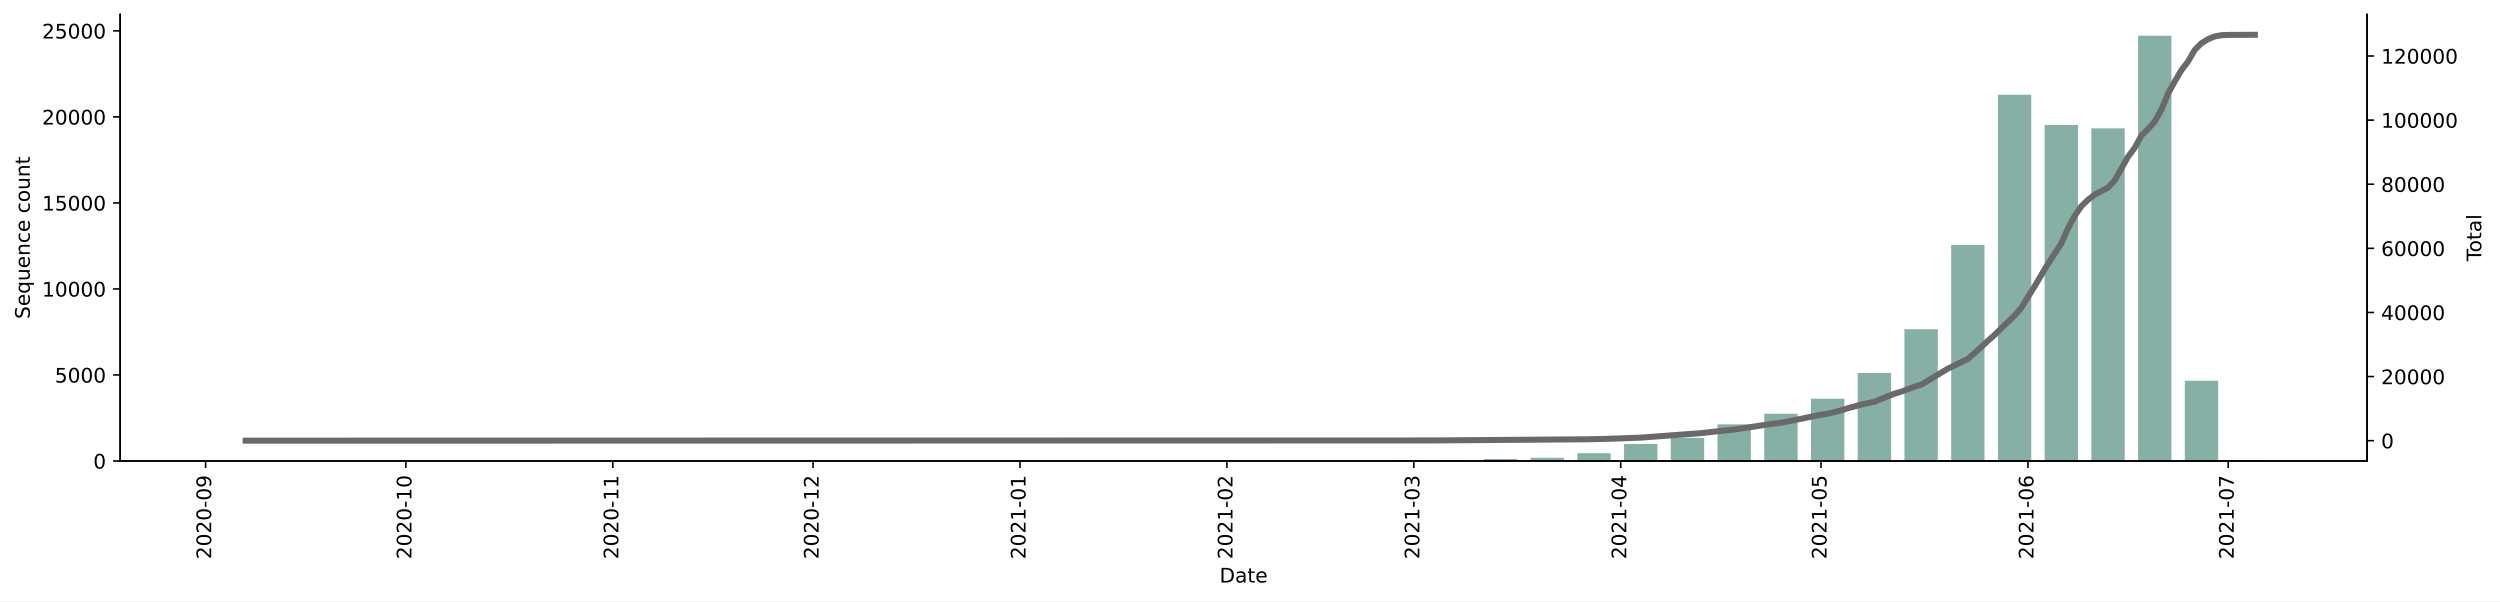
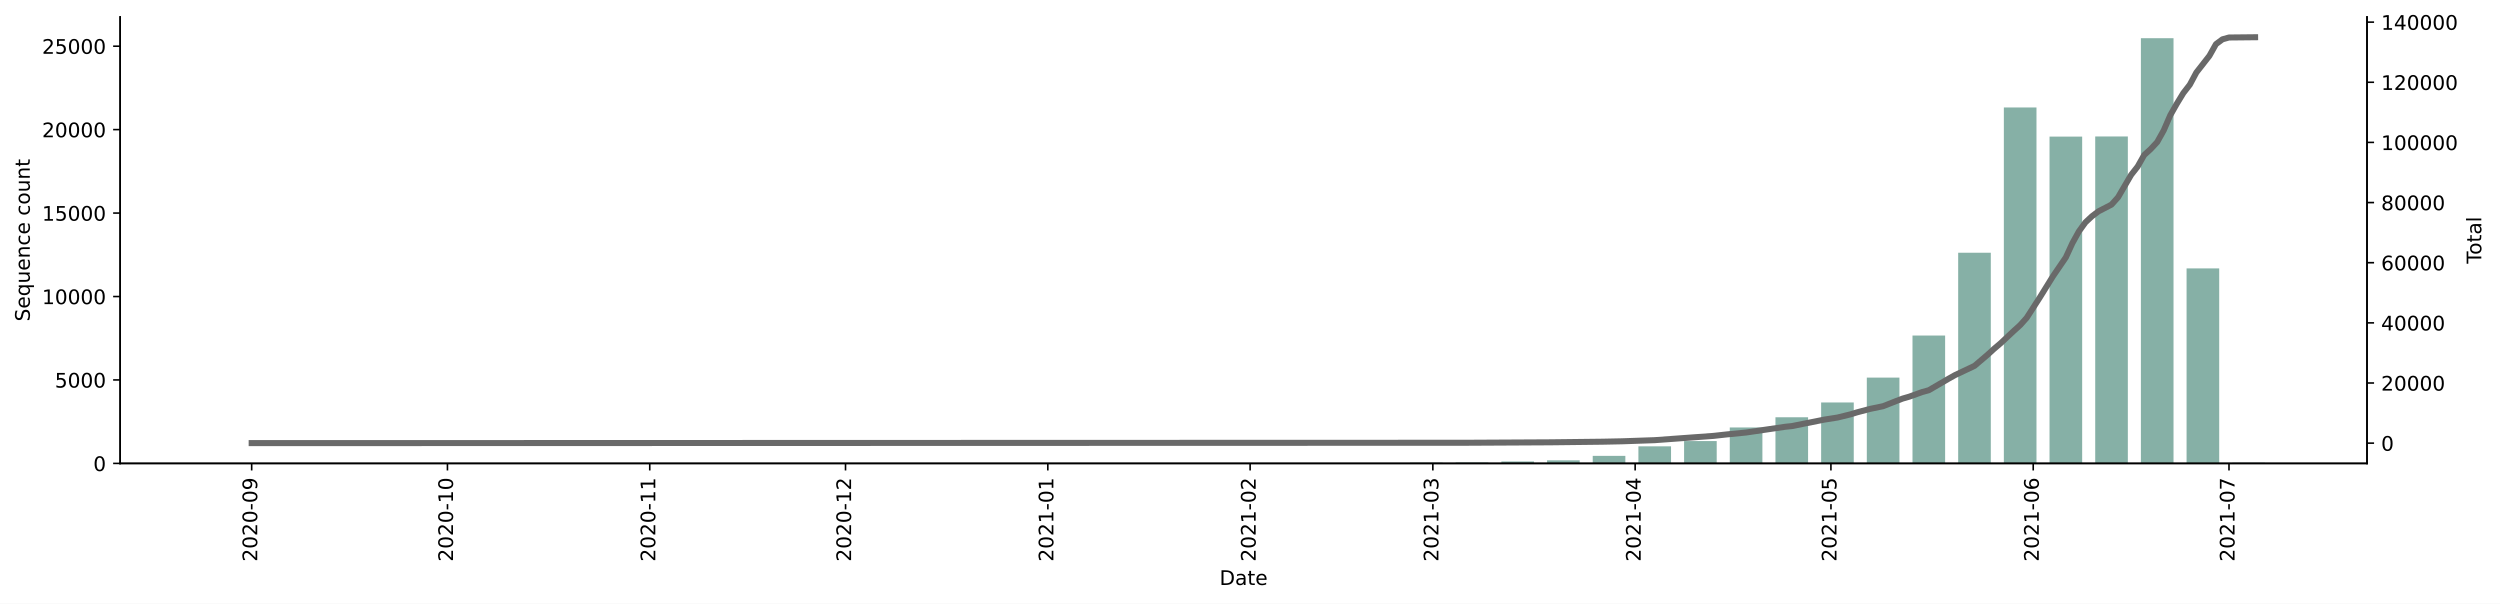
- <svg xmlns="http://www.w3.org/2000/svg" xmlns:xlink="http://www.w3.org/1999/xlink" height="298.621pt" version="1.1" viewBox="0 0 1241.744 298.621" width="1241.744pt">
+ <svg xmlns="http://www.w3.org/2000/svg" xmlns:xlink="http://www.w3.org/1999/xlink" height="299.835pt" version="1.1" viewBox="0 0 1241.744 299.835" width="1241.744pt">
  <defs>
    <style type="text/css">*{stroke-linecap:butt;stroke-linejoin:round;}</style>
  </defs>
  <g id="figure_1">
    <g id="patch_1">
-       <path d="M 0 298.621  L 1241.744 298.621  L 1241.744 0  L 0 0  z " style="fill:#ffffff;" />
+       <path d="M 0 299.835  L 1241.744 299.835  L 1241.744 0  L 0 0  z " style="fill:#ffffff;" />
    </g>
    <g id="axes_1">
      <g id="patch_2">
-         <path d="M 59.691 228.96  L 1175.691 228.96  L 1175.691 7.2  L 59.691 7.2  z " style="fill:#ffffff;" />
+         <path d="M 59.691 230.174  L 1175.691 230.174  L 1175.691 8.414  L 59.691 8.414  z " style="fill:#ffffff;" />
      </g>
      <g id="patch_3">
-         <path clip-path="url(#pb4a4c833f7)" d="M 110.418 228.96  L 126.995 228.96  L 126.995 228.951  L 110.418 228.951  z " style="fill:#86b0a6;" />
+         <path clip-path="url(#pd29cc87cb9)" d="M 110.418 230.174  L 126.625 230.174  L 126.625 230.132  L 110.418 230.132  z " style="fill:#86b0a6;" />
      </g>
      <g id="patch_4">
-         <path clip-path="url(#pb4a4c833f7)" d="M 342.503 228.96  L 359.081 228.96  L 359.081 228.951  L 342.503 228.951  z " style="fill:#86b0a6;" />
+         <path clip-path="url(#pd29cc87cb9)" d="M 133.107 230.174  L 149.314 230.174  L 149.314 230.132  L 133.107 230.132  z " style="fill:#86b0a6;" />
      </g>
      <g id="patch_5">
-         <path clip-path="url(#pb4a4c833f7)" d="M 365.712 228.96  L 382.29 228.96  L 382.29 228.943  L 365.712 228.943  z " style="fill:#86b0a6;" />
+         <path clip-path="url(#pd29cc87cb9)" d="M 155.797 230.174  L 172.004 230.174  L 172.004 230.166  L 155.797 230.166  z " style="fill:#86b0a6;" />
      </g>
      <g id="patch_6">
-         <path clip-path="url(#pb4a4c833f7)" d="M 388.921 228.96  L 405.498 228.96  L 405.498 228.951  L 388.921 228.951  z " style="fill:#86b0a6;" />
+         <path clip-path="url(#pd29cc87cb9)" d="M 201.176 230.174  L 217.383 230.174  L 217.383 230.149  L 201.176 230.149  z " style="fill:#86b0a6;" />
      </g>
      <g id="patch_7">
-         <path clip-path="url(#pb4a4c833f7)" d="M 412.129 228.96  L 428.707 228.96  L 428.707 228.934  L 412.129 228.934  z " style="fill:#86b0a6;" />
+         <path clip-path="url(#pd29cc87cb9)" d="M 246.555 230.174  L 262.762 230.174  L 262.762 230.149  L 246.555 230.149  z " style="fill:#86b0a6;" />
      </g>
      <g id="patch_8">
-         <path clip-path="url(#pb4a4c833f7)" d="M 481.755 228.96  L 498.332 228.96  L 498.332 228.951  L 481.755 228.951  z " style="fill:#86b0a6;" />
+         <path clip-path="url(#pd29cc87cb9)" d="M 314.624 230.174  L 330.83 230.174  L 330.83 230.149  L 314.624 230.149  z " style="fill:#86b0a6;" />
      </g>
      <g id="patch_9">
-         <path clip-path="url(#pb4a4c833f7)" d="M 504.963 228.96  L 521.541 228.96  L 521.541 228.943  L 504.963 228.943  z " style="fill:#86b0a6;" />
+         <path clip-path="url(#pd29cc87cb9)" d="M 337.313 230.174  L 353.52 230.174  L 353.52 230.166  L 337.313 230.166  z " style="fill:#86b0a6;" />
      </g>
      <g id="patch_10">
-         <path clip-path="url(#pb4a4c833f7)" d="M 528.172 228.96  L 544.749 228.96  L 544.749 228.943  L 528.172 228.943  z " style="fill:#86b0a6;" />
+         <path clip-path="url(#pd29cc87cb9)" d="M 360.003 230.174  L 376.209 230.174  L 376.209 230.166  L 360.003 230.166  z " style="fill:#86b0a6;" />
      </g>
      <g id="patch_11">
-         <path clip-path="url(#pb4a4c833f7)" d="M 574.589 228.96  L 591.167 228.96  L 591.167 228.951  L 574.589 228.951  z " style="fill:#86b0a6;" />
+         <path clip-path="url(#pd29cc87cb9)" d="M 382.692 230.174  L 398.899 230.174  L 398.899 230.157  L 382.692 230.157  z " style="fill:#86b0a6;" />
      </g>
      <g id="patch_12">
-         <path clip-path="url(#pb4a4c833f7)" d="M 597.798 228.96  L 614.375 228.96  L 614.375 228.832  L 597.798 228.832  z " style="fill:#86b0a6;" />
+         <path clip-path="url(#pd29cc87cb9)" d="M 405.382 230.174  L 421.588 230.174  L 421.588 230.166  L 405.382 230.166  z " style="fill:#86b0a6;" />
      </g>
      <g id="patch_13">
-         <path clip-path="url(#pb4a4c833f7)" d="M 621.006 228.96  L 637.584 228.96  L 637.584 228.917  L 621.006 228.917  z " style="fill:#86b0a6;" />
+         <path clip-path="url(#pd29cc87cb9)" d="M 428.071 230.174  L 444.278 230.174  L 444.278 230.149  L 428.071 230.149  z " style="fill:#86b0a6;" />
      </g>
      <g id="patch_14">
-         <path clip-path="url(#pb4a4c833f7)" d="M 644.215 228.96  L 660.792 228.96  L 660.792 228.9  L 644.215 228.9  z " style="fill:#86b0a6;" />
+         <path clip-path="url(#pd29cc87cb9)" d="M 496.14 230.174  L 512.346 230.174  L 512.346 230.166  L 496.14 230.166  z " style="fill:#86b0a6;" />
      </g>
      <g id="patch_15">
-         <path clip-path="url(#pb4a4c833f7)" d="M 667.423 228.96  L 684.001 228.96  L 684.001 228.934  L 667.423 228.934  z " style="fill:#86b0a6;" />
+         <path clip-path="url(#pd29cc87cb9)" d="M 518.829 230.174  L 535.036 230.174  L 535.036 230.149  L 518.829 230.149  z " style="fill:#86b0a6;" />
      </g>
      <g id="patch_16">
-         <path clip-path="url(#pb4a4c833f7)" d="M 690.632 228.96  L 707.209 228.96  L 707.209 228.567  L 690.632 228.567  z " style="fill:#86b0a6;" />
+         <path clip-path="url(#pd29cc87cb9)" d="M 541.519 230.174  L 557.725 230.174  L 557.725 230.157  L 541.519 230.157  z " style="fill:#86b0a6;" />
      </g>
      <g id="patch_17">
-         <path clip-path="url(#pb4a4c833f7)" d="M 713.84 228.96  L 730.418 228.96  L 730.418 228.541  L 713.84 228.541  z " style="fill:#86b0a6;" />
+         <path clip-path="url(#pd29cc87cb9)" d="M 586.898 230.174  L 603.105 230.174  L 603.105 230.166  L 586.898 230.166  z " style="fill:#86b0a6;" />
      </g>
      <g id="patch_18">
-         <path clip-path="url(#pb4a4c833f7)" d="M 737.049 228.96  L 753.626 228.96  L 753.626 227.986  L 737.049 227.986  z " style="fill:#86b0a6;" />
+         <path clip-path="url(#pd29cc87cb9)" d="M 609.587 230.174  L 625.794 230.174  L 625.794 230.041  L 609.587 230.041  z " style="fill:#86b0a6;" />
      </g>
      <g id="patch_19">
-         <path clip-path="url(#pb4a4c833f7)" d="M 760.257 228.96  L 776.835 228.96  L 776.835 227.388  L 760.257 227.388  z " style="fill:#86b0a6;" />
+         <path clip-path="url(#pd29cc87cb9)" d="M 632.277 230.174  L 648.484 230.174  L 648.484 230.116  L 632.277 230.116  z " style="fill:#86b0a6;" />
      </g>
      <g id="patch_20">
-         <path clip-path="url(#pb4a4c833f7)" d="M 783.466 228.96  L 800.044 228.96  L 800.044 225.089  L 783.466 225.089  z " style="fill:#86b0a6;" />
+         <path clip-path="url(#pd29cc87cb9)" d="M 654.966 230.174  L 671.173 230.174  L 671.173 230.099  L 654.966 230.099  z " style="fill:#86b0a6;" />
      </g>
      <g id="patch_21">
-         <path clip-path="url(#pb4a4c833f7)" d="M 806.675 228.96  L 823.252 228.96  L 823.252 220.518  L 806.675 220.518  z " style="fill:#86b0a6;" />
+         <path clip-path="url(#pd29cc87cb9)" d="M 677.656 230.174  L 693.863 230.174  L 693.863 230.141  L 677.656 230.141  z " style="fill:#86b0a6;" />
      </g>
      <g id="patch_22">
-         <path clip-path="url(#pb4a4c833f7)" d="M 829.883 228.96  L 846.461 228.96  L 846.461 217.476  L 829.883 217.476  z " style="fill:#86b0a6;" />
+         <path clip-path="url(#pd29cc87cb9)" d="M 700.345 230.174  L 716.552 230.174  L 716.552 229.793  L 700.345 229.793  z " style="fill:#86b0a6;" />
      </g>
      <g id="patch_23">
-         <path clip-path="url(#pb4a4c833f7)" d="M 853.092 228.96  L 869.669 228.96  L 869.669 210.76  L 853.092 210.76  z " style="fill:#86b0a6;" />
+         <path clip-path="url(#pd29cc87cb9)" d="M 723.035 230.174  L 739.242 230.174  L 739.242 229.734  L 723.035 229.734  z " style="fill:#86b0a6;" />
      </g>
      <g id="patch_24">
-         <path clip-path="url(#pb4a4c833f7)" d="M 876.3 228.96  L 892.878 228.96  L 892.878 205.513  L 876.3 205.513  z " style="fill:#86b0a6;" />
+         <path clip-path="url(#pd29cc87cb9)" d="M 745.724 230.174  L 761.931 230.174  L 761.931 229.221  L 745.724 229.221  z " style="fill:#86b0a6;" />
      </g>
      <g id="patch_25">
-         <path clip-path="url(#pb4a4c833f7)" d="M 899.509 228.96  L 916.086 228.96  L 916.086 198.045  L 899.509 198.045  z " style="fill:#86b0a6;" />
+         <path clip-path="url(#pd29cc87cb9)" d="M 768.414 230.174  L 784.621 230.174  L 784.621 228.632  L 768.414 228.632  z " style="fill:#86b0a6;" />
      </g>
      <g id="patch_26">
-         <path clip-path="url(#pb4a4c833f7)" d="M 922.717 228.96  L 939.295 228.96  L 939.295 185.228  L 922.717 185.228  z " style="fill:#86b0a6;" />
+         <path clip-path="url(#pd29cc87cb9)" d="M 791.103 230.174  L 807.31 230.174  L 807.31 226.444  L 791.103 226.444  z " style="fill:#86b0a6;" />
      </g>
      <g id="patch_27">
-         <path clip-path="url(#pb4a4c833f7)" d="M 945.926 228.96  L 962.503 228.96  L 962.503 163.524  L 945.926 163.524  z " style="fill:#86b0a6;" />
+         <path clip-path="url(#pd29cc87cb9)" d="M 813.793 230.174  L 830 230.174  L 830 221.694  L 813.793 221.694  z " style="fill:#86b0a6;" />
      </g>
      <g id="patch_28">
-         <path clip-path="url(#pb4a4c833f7)" d="M 969.134 228.96  L 985.712 228.96  L 985.712 121.63  L 969.134 121.63  z " style="fill:#86b0a6;" />
+         <path clip-path="url(#pd29cc87cb9)" d="M 836.482 230.174  L 852.689 230.174  L 852.689 219.066  L 836.482 219.066  z " style="fill:#86b0a6;" />
      </g>
      <g id="patch_29">
-         <path clip-path="url(#pb4a4c833f7)" d="M 992.343 228.96  L 1008.921 228.96  L 1008.921 47.043  L 992.343 47.043  z " style="fill:#86b0a6;" />
+         <path clip-path="url(#pd29cc87cb9)" d="M 859.172 230.174  L 875.379 230.174  L 875.379 212.335  L 859.172 212.335  z " style="fill:#86b0a6;" />
      </g>
      <g id="patch_30">
-         <path clip-path="url(#pb4a4c833f7)" d="M 1015.552 228.96  L 1032.129 228.96  L 1032.129 62.064  L 1015.552 62.064  z " style="fill:#86b0a6;" />
+         <path clip-path="url(#pd29cc87cb9)" d="M 881.861 230.174  L 898.068 230.174  L 898.068 207.27  L 881.861 207.27  z " style="fill:#86b0a6;" />
      </g>
      <g id="patch_31">
-         <path clip-path="url(#pb4a4c833f7)" d="M 1038.76 228.96  L 1055.338 228.96  L 1055.338 63.748  L 1038.76 63.748  z " style="fill:#86b0a6;" />
+         <path clip-path="url(#pd29cc87cb9)" d="M 904.551 230.174  L 920.758 230.174  L 920.758 199.901  L 904.551 199.901  z " style="fill:#86b0a6;" />
      </g>
      <g id="patch_32">
-         <path clip-path="url(#pb4a4c833f7)" d="M 1061.969 228.96  L 1078.546 228.96  L 1078.546 17.76  L 1061.969 17.76  z " style="fill:#86b0a6;" />
+         <path clip-path="url(#pd29cc87cb9)" d="M 927.24 230.174  L 943.447 230.174  L 943.447 187.549  L 927.24 187.549  z " style="fill:#86b0a6;" />
      </g>
      <g id="patch_33">
-         <path clip-path="url(#pb4a4c833f7)" d="M 1085.177 228.96  L 1101.755 228.96  L 1101.755 189.107  L 1085.177 189.107  z " style="fill:#86b0a6;" />
+         <path clip-path="url(#pd29cc87cb9)" d="M 949.93 230.174  L 966.137 230.174  L 966.137 166.668  L 949.93 166.668  z " style="fill:#86b0a6;" />
      </g>
      <g id="patch_34">
-         <path clip-path="url(#pb4a4c833f7)" d="M 1108.386 228.96  L 1124.963 228.96  L 1124.963 228.755  L 1108.386 228.755  z " style="fill:#86b0a6;" />
+         <path clip-path="url(#pd29cc87cb9)" d="M 972.619 230.174  L 988.826 230.174  L 988.826 125.544  L 972.619 125.544  z " style="fill:#86b0a6;" />
+       </g>
+       <g id="patch_35">
+         <path clip-path="url(#pd29cc87cb9)" d="M 995.309 230.174  L 1011.516 230.174  L 1011.516 53.367  L 995.309 53.367  z " style="fill:#86b0a6;" />
+       </g>
+       <g id="patch_36">
+         <path clip-path="url(#pd29cc87cb9)" d="M 1017.998 230.174  L 1034.205 230.174  L 1034.205 67.84  L 1017.998 67.84  z " style="fill:#86b0a6;" />
+       </g>
+       <g id="patch_37">
+         <path clip-path="url(#pd29cc87cb9)" d="M 1040.688 230.174  L 1056.895 230.174  L 1056.895 67.766  L 1040.688 67.766  z " style="fill:#86b0a6;" />
+       </g>
+       <g id="patch_38">
+         <path clip-path="url(#pd29cc87cb9)" d="M 1063.378 230.174  L 1079.584 230.174  L 1079.584 18.974  L 1063.378 18.974  z " style="fill:#86b0a6;" />
+       </g>
+       <g id="patch_39">
+         <path clip-path="url(#pd29cc87cb9)" d="M 1086.067 230.174  L 1102.274 230.174  L 1102.274 133.319  L 1086.067 133.319  z " style="fill:#86b0a6;" />
+       </g>
+       <g id="patch_40">
+         <path clip-path="url(#pd29cc87cb9)" d="M 1108.757 230.174  L 1124.963 230.174  L 1124.963 229.842  L 1108.757 229.842  z " style="fill:#86b0a6;" />
      </g>
      <g id="matplotlib.axis_1">
        <g id="xtick_1">
          <g id="line2d_1">
            <defs>
-               <path d="M 0 0  L 0 3.5  " id="md39411d383" style="stroke:#000000;stroke-width:0.8;" />
+               <path d="M 0 0  L 0 3.5  " id="meacad96056" style="stroke:#000000;stroke-width:0.8;" />
            </defs>
            <g>
-               <use style="stroke:#000000;stroke-width:0.8;" x="102.129" xlink:href="#md39411d383" y="228.96" />
+               <use style="stroke:#000000;stroke-width:0.8;" x="125.004" xlink:href="#meacad96056" y="230.174" />
            </g>
          </g>
          <g id="text_1">
-             <g transform="translate(104.8885 277.7428)rotate(-90)scale(0.1 -0.1)">
+             <g transform="translate(127.7634 278.9566)rotate(-90)scale(0.1 -0.1)">
              <defs>
                <path d="M 1228 531  L 3431 531  L 3431 0  L 469 0  L 469 531  Q 828 903 1448 1529  Q 2069 2156 2228 2338  Q 2531 2678 2651 2914  Q 2772 3150 2772 3378  Q 2772 3750 2511 3984  Q 2250 4219 1831 4219  Q 1534 4219 1204 4116  Q 875 4013 500 3803  L 500 4441  Q 881 4594 1212 4672  Q 1544 4750 1819 4750  Q 2544 4750 2975 4387  Q 3406 4025 3406 3419  Q 3406 3131 3298 2873  Q 3191 2616 2906 2266  Q 2828 2175 2409 1742  Q 1991 1309 1228 531  z " id="DejaVuSans-32" transform="scale(0.015625)" />
                <path d="M 2034 4250  Q 1547 4250 1301 3770  Q 1056 3291 1056 2328  Q 1056 1369 1301 889  Q 1547 409 2034 409  Q 2525 409 2770 889  Q 3016 1369 3016 2328  Q 3016 3291 2770 3770  Q 2525 4250 2034 4250  z M 2034 4750  Q 2819 4750 3233 4129  Q 3647 3509 3647 2328  Q 3647 1150 3233 529  Q 2819 -91 2034 -91  Q 1250 -91 836 529  Q 422 1150 422 2328  Q 422 3509 836 4129  Q 1250 4750 2034 4750  z " id="DejaVuSans-30" transform="scale(0.015625)" />
                <path d="M 313 2009  L 1997 2009  L 1997 1497  L 313 1497  L 313 2009  z " id="DejaVuSans-2d" transform="scale(0.015625)" />
                <path d="M 703 97  L 703 672  Q 941 559 1184 500  Q 1428 441 1663 441  Q 2288 441 2617 861  Q 2947 1281 2994 2138  Q 2813 1869 2534 1725  Q 2256 1581 1919 1581  Q 1219 1581 811 2004  Q 403 2428 403 3163  Q 403 3881 828 4315  Q 1253 4750 1959 4750  Q 2769 4750 3195 4129  Q 3622 3509 3622 2328  Q 3622 1225 3098 567  Q 2575 -91 1691 -91  Q 1453 -91 1209 -44  Q 966 3 703 97  z M 1959 2075  Q 2384 2075 2632 2365  Q 2881 2656 2881 3163  Q 2881 3666 2632 3958  Q 2384 4250 1959 4250  Q 1534 4250 1286 3958  Q 1038 3666 1038 3163  Q 1038 2656 1286 2365  Q 1534 2075 1959 2075  z " id="DejaVuSans-39" transform="scale(0.015625)" />
              </defs>
              <use xlink:href="#DejaVuSans-32" />
              <use x="63.623" xlink:href="#DejaVuSans-30" />
              <use x="127.246" xlink:href="#DejaVuSans-32" />
              <use x="190.869" xlink:href="#DejaVuSans-30" />
              <use x="254.492" xlink:href="#DejaVuSans-2d" />
              <use x="290.576" xlink:href="#DejaVuSans-30" />
              <use x="354.199" xlink:href="#DejaVuSans-39" />
            </g>
          </g>
        </g>
        <g id="xtick_2">
          <g id="line2d_2">
            <g>
-               <use style="stroke:#000000;stroke-width:0.8;" x="201.594" xlink:href="#md39411d383" y="228.96" />
+               <use style="stroke:#000000;stroke-width:0.8;" x="222.245" xlink:href="#meacad96056" y="230.174" />
            </g>
          </g>
          <g id="text_2">
-             <g transform="translate(204.3537 277.7428)rotate(-90)scale(0.1 -0.1)">
+             <g transform="translate(225.0042 278.9566)rotate(-90)scale(0.1 -0.1)">
              <defs>
                <path d="M 794 531  L 1825 531  L 1825 4091  L 703 3866  L 703 4441  L 1819 4666  L 2450 4666  L 2450 531  L 3481 531  L 3481 0  L 794 0  L 794 531  z " id="DejaVuSans-31" transform="scale(0.015625)" />
              </defs>
              <use xlink:href="#DejaVuSans-32" />
              <use x="63.623" xlink:href="#DejaVuSans-30" />
              <use x="127.246" xlink:href="#DejaVuSans-32" />
              <use x="190.869" xlink:href="#DejaVuSans-30" />
              <use x="254.492" xlink:href="#DejaVuSans-2d" />
              <use x="290.576" xlink:href="#DejaVuSans-31" />
              <use x="354.199" xlink:href="#DejaVuSans-30" />
            </g>
          </g>
        </g>
        <g id="xtick_3">
          <g id="line2d_3">
            <g>
-               <use style="stroke:#000000;stroke-width:0.8;" x="304.375" xlink:href="#md39411d383" y="228.96" />
+               <use style="stroke:#000000;stroke-width:0.8;" x="322.727" xlink:href="#meacad96056" y="230.174" />
            </g>
          </g>
          <g id="text_3">
-             <g transform="translate(307.1345 277.7428)rotate(-90)scale(0.1 -0.1)">
+             <g transform="translate(325.4863 278.9566)rotate(-90)scale(0.1 -0.1)">
              <use xlink:href="#DejaVuSans-32" />
              <use x="63.623" xlink:href="#DejaVuSans-30" />
              <use x="127.246" xlink:href="#DejaVuSans-32" />
              <use x="190.869" xlink:href="#DejaVuSans-30" />
              <use x="254.492" xlink:href="#DejaVuSans-2d" />
              <use x="290.576" xlink:href="#DejaVuSans-31" />
              <use x="354.199" xlink:href="#DejaVuSans-31" />
            </g>
          </g>
        </g>
        <g id="xtick_4">
          <g id="line2d_4">
            <g>
-               <use style="stroke:#000000;stroke-width:0.8;" x="403.84" xlink:href="#md39411d383" y="228.96" />
+               <use style="stroke:#000000;stroke-width:0.8;" x="419.968" xlink:href="#meacad96056" y="230.174" />
            </g>
          </g>
          <g id="text_4">
-             <g transform="translate(406.5997 277.7428)rotate(-90)scale(0.1 -0.1)">
+             <g transform="translate(422.7271 278.9566)rotate(-90)scale(0.1 -0.1)">
              <use xlink:href="#DejaVuSans-32" />
              <use x="63.623" xlink:href="#DejaVuSans-30" />
              <use x="127.246" xlink:href="#DejaVuSans-32" />
              <use x="190.869" xlink:href="#DejaVuSans-30" />
              <use x="254.492" xlink:href="#DejaVuSans-2d" />
              <use x="290.576" xlink:href="#DejaVuSans-31" />
              <use x="354.199" xlink:href="#DejaVuSans-32" />
            </g>
          </g>
        </g>
        <g id="xtick_5">
          <g id="line2d_5">
            <g>
-               <use style="stroke:#000000;stroke-width:0.8;" x="506.621" xlink:href="#md39411d383" y="228.96" />
+               <use style="stroke:#000000;stroke-width:0.8;" x="520.45" xlink:href="#meacad96056" y="230.174" />
            </g>
          </g>
          <g id="text_5">
-             <g transform="translate(509.3805 277.7428)rotate(-90)scale(0.1 -0.1)">
+             <g transform="translate(523.2092 278.9566)rotate(-90)scale(0.1 -0.1)">
              <use xlink:href="#DejaVuSans-32" />
              <use x="63.623" xlink:href="#DejaVuSans-30" />
              <use x="127.246" xlink:href="#DejaVuSans-32" />
              <use x="190.869" xlink:href="#DejaVuSans-31" />
              <use x="254.492" xlink:href="#DejaVuSans-2d" />
              <use x="290.576" xlink:href="#DejaVuSans-30" />
              <use x="354.199" xlink:href="#DejaVuSans-31" />
            </g>
          </g>
        </g>
        <g id="xtick_6">
          <g id="line2d_6">
            <g>
-               <use style="stroke:#000000;stroke-width:0.8;" x="609.402" xlink:href="#md39411d383" y="228.96" />
+               <use style="stroke:#000000;stroke-width:0.8;" x="620.932" xlink:href="#meacad96056" y="230.174" />
            </g>
          </g>
          <g id="text_6">
-             <g transform="translate(612.1612 277.7428)rotate(-90)scale(0.1 -0.1)">
+             <g transform="translate(623.6914 278.9566)rotate(-90)scale(0.1 -0.1)">
              <use xlink:href="#DejaVuSans-32" />
              <use x="63.623" xlink:href="#DejaVuSans-30" />
              <use x="127.246" xlink:href="#DejaVuSans-32" />
              <use x="190.869" xlink:href="#DejaVuSans-31" />
              <use x="254.492" xlink:href="#DejaVuSans-2d" />
              <use x="290.576" xlink:href="#DejaVuSans-30" />
              <use x="354.199" xlink:href="#DejaVuSans-32" />
            </g>
          </g>
        </g>
        <g id="xtick_7">
          <g id="line2d_7">
            <g>
-               <use style="stroke:#000000;stroke-width:0.8;" x="702.236" xlink:href="#md39411d383" y="228.96" />
+               <use style="stroke:#000000;stroke-width:0.8;" x="711.69" xlink:href="#meacad96056" y="230.174" />
            </g>
          </g>
          <g id="text_7">
-             <g transform="translate(704.9955 277.7428)rotate(-90)scale(0.1 -0.1)">
+             <g transform="translate(714.4494 278.9566)rotate(-90)scale(0.1 -0.1)">
              <defs>
                <path d="M 2597 2516  Q 3050 2419 3304 2112  Q 3559 1806 3559 1356  Q 3559 666 3084 287  Q 2609 -91 1734 -91  Q 1441 -91 1130 -33  Q 819 25 488 141  L 488 750  Q 750 597 1062 519  Q 1375 441 1716 441  Q 2309 441 2620 675  Q 2931 909 2931 1356  Q 2931 1769 2642 2001  Q 2353 2234 1838 2234  L 1294 2234  L 1294 2753  L 1863 2753  Q 2328 2753 2575 2939  Q 2822 3125 2822 3475  Q 2822 3834 2567 4026  Q 2313 4219 1838 4219  Q 1578 4219 1281 4162  Q 984 4106 628 3988  L 628 4550  Q 988 4650 1302 4700  Q 1616 4750 1894 4750  Q 2613 4750 3031 4423  Q 3450 4097 3450 3541  Q 3450 3153 3228 2886  Q 3006 2619 2597 2516  z " id="DejaVuSans-33" transform="scale(0.015625)" />
              </defs>
              <use xlink:href="#DejaVuSans-32" />
              <use x="63.623" xlink:href="#DejaVuSans-30" />
              <use x="127.246" xlink:href="#DejaVuSans-32" />
              <use x="190.869" xlink:href="#DejaVuSans-31" />
              <use x="254.492" xlink:href="#DejaVuSans-2d" />
              <use x="290.576" xlink:href="#DejaVuSans-30" />
              <use x="354.199" xlink:href="#DejaVuSans-33" />
            </g>
          </g>
        </g>
        <g id="xtick_8">
          <g id="line2d_8">
            <g>
-               <use style="stroke:#000000;stroke-width:0.8;" x="805.017" xlink:href="#md39411d383" y="228.96" />
+               <use style="stroke:#000000;stroke-width:0.8;" x="812.172" xlink:href="#meacad96056" y="230.174" />
            </g>
          </g>
          <g id="text_8">
-             <g transform="translate(807.7762 277.7428)rotate(-90)scale(0.1 -0.1)">
+             <g transform="translate(814.9316 278.9566)rotate(-90)scale(0.1 -0.1)">
              <defs>
                <path d="M 2419 4116  L 825 1625  L 2419 1625  L 2419 4116  z M 2253 4666  L 3047 4666  L 3047 1625  L 3713 1625  L 3713 1100  L 3047 1100  L 3047 0  L 2419 0  L 2419 1100  L 313 1100  L 313 1709  L 2253 4666  z " id="DejaVuSans-34" transform="scale(0.015625)" />
              </defs>
              <use xlink:href="#DejaVuSans-32" />
              <use x="63.623" xlink:href="#DejaVuSans-30" />
              <use x="127.246" xlink:href="#DejaVuSans-32" />
              <use x="190.869" xlink:href="#DejaVuSans-31" />
              <use x="254.492" xlink:href="#DejaVuSans-2d" />
              <use x="290.576" xlink:href="#DejaVuSans-30" />
              <use x="354.199" xlink:href="#DejaVuSans-34" />
            </g>
          </g>
        </g>
        <g id="xtick_9">
          <g id="line2d_9">
            <g>
-               <use style="stroke:#000000;stroke-width:0.8;" x="904.482" xlink:href="#md39411d383" y="228.96" />
+               <use style="stroke:#000000;stroke-width:0.8;" x="909.413" xlink:href="#meacad96056" y="230.174" />
            </g>
          </g>
          <g id="text_9">
-             <g transform="translate(907.2414 277.7428)rotate(-90)scale(0.1 -0.1)">
+             <g transform="translate(912.1723 278.9566)rotate(-90)scale(0.1 -0.1)">
              <defs>
                <path d="M 691 4666  L 3169 4666  L 3169 4134  L 1269 4134  L 1269 2991  Q 1406 3038 1543 3061  Q 1681 3084 1819 3084  Q 2600 3084 3056 2656  Q 3513 2228 3513 1497  Q 3513 744 3044 326  Q 2575 -91 1722 -91  Q 1428 -91 1123 -41  Q 819 9 494 109  L 494 744  Q 775 591 1075 516  Q 1375 441 1709 441  Q 2250 441 2565 725  Q 2881 1009 2881 1497  Q 2881 1984 2565 2268  Q 2250 2553 1709 2553  Q 1456 2553 1204 2497  Q 953 2441 691 2322  L 691 4666  z " id="DejaVuSans-35" transform="scale(0.015625)" />
              </defs>
              <use xlink:href="#DejaVuSans-32" />
              <use x="63.623" xlink:href="#DejaVuSans-30" />
              <use x="127.246" xlink:href="#DejaVuSans-32" />
              <use x="190.869" xlink:href="#DejaVuSans-31" />
              <use x="254.492" xlink:href="#DejaVuSans-2d" />
              <use x="290.576" xlink:href="#DejaVuSans-30" />
              <use x="354.199" xlink:href="#DejaVuSans-35" />
            </g>
          </g>
        </g>
        <g id="xtick_10">
          <g id="line2d_10">
            <g>
-               <use style="stroke:#000000;stroke-width:0.8;" x="1007.263" xlink:href="#md39411d383" y="228.96" />
+               <use style="stroke:#000000;stroke-width:0.8;" x="1009.895" xlink:href="#meacad96056" y="230.174" />
            </g>
          </g>
          <g id="text_10">
-             <g transform="translate(1010.022 277.7428)rotate(-90)scale(0.1 -0.1)">
+             <g transform="translate(1012.654 278.9566)rotate(-90)scale(0.1 -0.1)">
              <defs>
                <path d="M 2113 2584  Q 1688 2584 1439 2293  Q 1191 2003 1191 1497  Q 1191 994 1439 701  Q 1688 409 2113 409  Q 2538 409 2786 701  Q 3034 994 3034 1497  Q 3034 2003 2786 2293  Q 2538 2584 2113 2584  z M 3366 4563  L 3366 3988  Q 3128 4100 2886 4159  Q 2644 4219 2406 4219  Q 1781 4219 1451 3797  Q 1122 3375 1075 2522  Q 1259 2794 1537 2939  Q 1816 3084 2150 3084  Q 2853 3084 3261 2657  Q 3669 2231 3669 1497  Q 3669 778 3244 343  Q 2819 -91 2113 -91  Q 1303 -91 875 529  Q 447 1150 447 2328  Q 447 3434 972 4092  Q 1497 4750 2381 4750  Q 2619 4750 2861 4703  Q 3103 4656 3366 4563  z " id="DejaVuSans-36" transform="scale(0.015625)" />
              </defs>
              <use xlink:href="#DejaVuSans-32" />
              <use x="63.623" xlink:href="#DejaVuSans-30" />
              <use x="127.246" xlink:href="#DejaVuSans-32" />
              <use x="190.869" xlink:href="#DejaVuSans-31" />
              <use x="254.492" xlink:href="#DejaVuSans-2d" />
              <use x="290.576" xlink:href="#DejaVuSans-30" />
              <use x="354.199" xlink:href="#DejaVuSans-36" />
            </g>
          </g>
        </g>
        <g id="xtick_11">
          <g id="line2d_11">
            <g>
-               <use style="stroke:#000000;stroke-width:0.8;" x="1106.728" xlink:href="#md39411d383" y="228.96" />
+               <use style="stroke:#000000;stroke-width:0.8;" x="1107.136" xlink:href="#meacad96056" y="230.174" />
            </g>
          </g>
          <g id="text_11">
-             <g transform="translate(1109.487 277.7428)rotate(-90)scale(0.1 -0.1)">
+             <g transform="translate(1109.895 278.9566)rotate(-90)scale(0.1 -0.1)">
              <defs>
                <path d="M 525 4666  L 3525 4666  L 3525 4397  L 1831 0  L 1172 0  L 2766 4134  L 525 4134  L 525 4666  z " id="DejaVuSans-37" transform="scale(0.015625)" />
              </defs>
              <use xlink:href="#DejaVuSans-32" />
              <use x="63.623" xlink:href="#DejaVuSans-30" />
              <use x="127.246" xlink:href="#DejaVuSans-32" />
              <use x="190.869" xlink:href="#DejaVuSans-31" />
              <use x="254.492" xlink:href="#DejaVuSans-2d" />
              <use x="290.576" xlink:href="#DejaVuSans-30" />
              <use x="354.199" xlink:href="#DejaVuSans-37" />
            </g>
          </g>
        </g>
        <g id="text_12">
-           <g transform="translate(605.7398 289.3413)scale(0.1 -0.1)">
+           <g transform="translate(605.7398 290.5551)scale(0.1 -0.1)">
            <defs>
              <path d="M 1259 4147  L 1259 519  L 2022 519  Q 2988 519 3436 956  Q 3884 1394 3884 2338  Q 3884 3275 3436 3711  Q 2988 4147 2022 4147  L 1259 4147  z M 628 4666  L 1925 4666  Q 3281 4666 3915 4102  Q 4550 3538 4550 2338  Q 4550 1131 3912 565  Q 3275 0 1925 0  L 628 0  L 628 4666  z " id="DejaVuSans-44" transform="scale(0.015625)" />
              <path d="M 2194 1759  Q 1497 1759 1228 1600  Q 959 1441 959 1056  Q 959 750 1161 570  Q 1363 391 1709 391  Q 2188 391 2477 730  Q 2766 1069 2766 1631  L 2766 1759  L 2194 1759  z M 3341 1997  L 3341 0  L 2766 0  L 2766 531  Q 2569 213 2275 61  Q 1981 -91 1556 -91  Q 1019 -91 701 211  Q 384 513 384 1019  Q 384 1609 779 1909  Q 1175 2209 1959 2209  L 2766 2209  L 2766 2266  Q 2766 2663 2505 2880  Q 2244 3097 1772 3097  Q 1472 3097 1187 3025  Q 903 2953 641 2809  L 641 3341  Q 956 3463 1253 3523  Q 1550 3584 1831 3584  Q 2591 3584 2966 3190  Q 3341 2797 3341 1997  z " id="DejaVuSans-61" transform="scale(0.015625)" />
              <path d="M 1172 4494  L 1172 3500  L 2356 3500  L 2356 3053  L 1172 3053  L 1172 1153  Q 1172 725 1289 603  Q 1406 481 1766 481  L 2356 481  L 2356 0  L 1766 0  Q 1100 0 847 248  Q 594 497 594 1153  L 594 3053  L 172 3053  L 172 3500  L 594 3500  L 594 4494  L 1172 4494  z " id="DejaVuSans-74" transform="scale(0.015625)" />
              <path d="M 3597 1894  L 3597 1613  L 953 1613  Q 991 1019 1311 708  Q 1631 397 2203 397  Q 2534 397 2845 478  Q 3156 559 3463 722  L 3463 178  Q 3153 47 2828 -22  Q 2503 -91 2169 -91  Q 1331 -91 842 396  Q 353 884 353 1716  Q 353 2575 817 3079  Q 1281 3584 2069 3584  Q 2775 3584 3186 3129  Q 3597 2675 3597 1894  z M 3022 2063  Q 3016 2534 2758 2815  Q 2500 3097 2075 3097  Q 1594 3097 1305 2825  Q 1016 2553 972 2059  L 3022 2063  z " id="DejaVuSans-65" transform="scale(0.015625)" />
            </defs>
            <use xlink:href="#DejaVuSans-44" />
            <use x="77.002" xlink:href="#DejaVuSans-61" />
            <use x="138.281" xlink:href="#DejaVuSans-74" />
            <use x="177.49" xlink:href="#DejaVuSans-65" />
          </g>
        </g>
      </g>
      <g id="matplotlib.axis_2">
        <g id="ytick_1">
          <g id="line2d_12">
            <defs>
-               <path d="M 0 0  L -3.5 0  " id="m6367898473" style="stroke:#000000;stroke-width:0.8;" />
+               <path d="M 0 0  L -3.5 0  " id="mc58943a010" style="stroke:#000000;stroke-width:0.8;" />
            </defs>
            <g>
-               <use style="stroke:#000000;stroke-width:0.8;" x="59.691" xlink:href="#m6367898473" y="228.96" />
+               <use style="stroke:#000000;stroke-width:0.8;" x="59.691" xlink:href="#mc58943a010" y="230.174" />
            </g>
          </g>
          <g id="text_13">
-             <g transform="translate(46.32812 232.7592)scale(0.1 -0.1)">
+             <g transform="translate(46.32812 233.973)scale(0.1 -0.1)">
              <use xlink:href="#DejaVuSans-30" />
            </g>
          </g>
        </g>
        <g id="ytick_2">
          <g id="line2d_13">
            <g>
-               <use style="stroke:#000000;stroke-width:0.8;" x="59.691" xlink:href="#m6367898473" y="186.236" />
+               <use style="stroke:#000000;stroke-width:0.8;" x="59.691" xlink:href="#mc58943a010" y="188.726" />
            </g>
          </g>
          <g id="text_14">
-             <g transform="translate(27.24063 190.0356)scale(0.1 -0.1)">
+             <g transform="translate(27.24063 192.5255)scale(0.1 -0.1)">
              <use xlink:href="#DejaVuSans-35" />
              <use x="63.623" xlink:href="#DejaVuSans-30" />
              <use x="127.246" xlink:href="#DejaVuSans-30" />
              <use x="190.869" xlink:href="#DejaVuSans-30" />
            </g>
          </g>
        </g>
        <g id="ytick_3">
          <g id="line2d_14">
            <g>
-               <use style="stroke:#000000;stroke-width:0.8;" x="59.691" xlink:href="#m6367898473" y="143.513" />
+               <use style="stroke:#000000;stroke-width:0.8;" x="59.691" xlink:href="#mc58943a010" y="147.279" />
            </g>
          </g>
          <g id="text_15">
-             <g transform="translate(20.87813 147.312)scale(0.1 -0.1)">
+             <g transform="translate(20.87813 151.078)scale(0.1 -0.1)">
              <use xlink:href="#DejaVuSans-31" />
              <use x="63.623" xlink:href="#DejaVuSans-30" />
              <use x="127.246" xlink:href="#DejaVuSans-30" />
              <use x="190.869" xlink:href="#DejaVuSans-30" />
              <use x="254.492" xlink:href="#DejaVuSans-30" />
            </g>
          </g>
        </g>
        <g id="ytick_4">
          <g id="line2d_15">
            <g>
-               <use style="stroke:#000000;stroke-width:0.8;" x="59.691" xlink:href="#m6367898473" y="100.789" />
+               <use style="stroke:#000000;stroke-width:0.8;" x="59.691" xlink:href="#mc58943a010" y="105.831" />
            </g>
          </g>
          <g id="text_16">
-             <g transform="translate(20.87813 104.5883)scale(0.1 -0.1)">
+             <g transform="translate(20.87813 109.6305)scale(0.1 -0.1)">
              <use xlink:href="#DejaVuSans-31" />
              <use x="63.623" xlink:href="#DejaVuSans-35" />
              <use x="127.246" xlink:href="#DejaVuSans-30" />
              <use x="190.869" xlink:href="#DejaVuSans-30" />
              <use x="254.492" xlink:href="#DejaVuSans-30" />
            </g>
          </g>
        </g>
        <g id="ytick_5">
          <g id="line2d_16">
            <g>
-               <use style="stroke:#000000;stroke-width:0.8;" x="59.691" xlink:href="#m6367898473" y="58.065" />
+               <use style="stroke:#000000;stroke-width:0.8;" x="59.691" xlink:href="#mc58943a010" y="64.384" />
            </g>
          </g>
          <g id="text_17">
-             <g transform="translate(20.87813 61.86469)scale(0.1 -0.1)">
+             <g transform="translate(20.87813 68.18295)scale(0.1 -0.1)">
              <use xlink:href="#DejaVuSans-32" />
              <use x="63.623" xlink:href="#DejaVuSans-30" />
              <use x="127.246" xlink:href="#DejaVuSans-30" />
              <use x="190.869" xlink:href="#DejaVuSans-30" />
              <use x="254.492" xlink:href="#DejaVuSans-30" />
            </g>
          </g>
        </g>
        <g id="ytick_6">
          <g id="line2d_17">
            <g>
-               <use style="stroke:#000000;stroke-width:0.8;" x="59.691" xlink:href="#m6367898473" y="15.342" />
+               <use style="stroke:#000000;stroke-width:0.8;" x="59.691" xlink:href="#mc58943a010" y="22.936" />
            </g>
          </g>
          <g id="text_18">
-             <g transform="translate(20.87813 19.14106)scale(0.1 -0.1)">
+             <g transform="translate(20.87813 26.73542)scale(0.1 -0.1)">
              <use xlink:href="#DejaVuSans-32" />
              <use x="63.623" xlink:href="#DejaVuSans-35" />
              <use x="127.246" xlink:href="#DejaVuSans-30" />
              <use x="190.869" xlink:href="#DejaVuSans-30" />
              <use x="254.492" xlink:href="#DejaVuSans-30" />
            </g>
          </g>
        </g>
        <g id="text_19">
-           <g transform="translate(14.79844 158.4402)rotate(-90)scale(0.1 -0.1)">
+           <g transform="translate(14.79844 159.654)rotate(-90)scale(0.1 -0.1)">
            <defs>
              <path d="M 3425 4513  L 3425 3897  Q 3066 4069 2747 4153  Q 2428 4238 2131 4238  Q 1616 4238 1336 4038  Q 1056 3838 1056 3469  Q 1056 3159 1242 3001  Q 1428 2844 1947 2747  L 2328 2669  Q 3034 2534 3370 2195  Q 3706 1856 3706 1288  Q 3706 609 3251 259  Q 2797 -91 1919 -91  Q 1588 -91 1214 -16  Q 841 59 441 206  L 441 856  Q 825 641 1194 531  Q 1563 422 1919 422  Q 2459 422 2753 634  Q 3047 847 3047 1241  Q 3047 1584 2836 1778  Q 2625 1972 2144 2069  L 1759 2144  Q 1053 2284 737 2584  Q 422 2884 422 3419  Q 422 4038 858 4394  Q 1294 4750 2059 4750  Q 2388 4750 2728 4690  Q 3069 4631 3425 4513  z " id="DejaVuSans-53" transform="scale(0.015625)" />
              <path d="M 947 1747  Q 947 1113 1208 752  Q 1469 391 1925 391  Q 2381 391 2643 752  Q 2906 1113 2906 1747  Q 2906 2381 2643 2742  Q 2381 3103 1925 3103  Q 1469 3103 1208 2742  Q 947 2381 947 1747  z M 2906 525  Q 2725 213 2448 61  Q 2172 -91 1784 -91  Q 1150 -91 751 415  Q 353 922 353 1747  Q 353 2572 751 3078  Q 1150 3584 1784 3584  Q 2172 3584 2448 3432  Q 2725 3281 2906 2969  L 2906 3500  L 3481 3500  L 3481 -1331  L 2906 -1331  L 2906 525  z " id="DejaVuSans-71" transform="scale(0.015625)" />
              <path d="M 544 1381  L 544 3500  L 1119 3500  L 1119 1403  Q 1119 906 1312 657  Q 1506 409 1894 409  Q 2359 409 2629 706  Q 2900 1003 2900 1516  L 2900 3500  L 3475 3500  L 3475 0  L 2900 0  L 2900 538  Q 2691 219 2414 64  Q 2138 -91 1772 -91  Q 1169 -91 856 284  Q 544 659 544 1381  z M 1991 3584  L 1991 3584  z " id="DejaVuSans-75" transform="scale(0.015625)" />
              <path d="M 3513 2113  L 3513 0  L 2938 0  L 2938 2094  Q 2938 2591 2744 2837  Q 2550 3084 2163 3084  Q 1697 3084 1428 2787  Q 1159 2491 1159 1978  L 1159 0  L 581 0  L 581 3500  L 1159 3500  L 1159 2956  Q 1366 3272 1645 3428  Q 1925 3584 2291 3584  Q 2894 3584 3203 3211  Q 3513 2838 3513 2113  z " id="DejaVuSans-6e" transform="scale(0.015625)" />
              <path d="M 3122 3366  L 3122 2828  Q 2878 2963 2633 3030  Q 2388 3097 2138 3097  Q 1578 3097 1268 2742  Q 959 2388 959 1747  Q 959 1106 1268 751  Q 1578 397 2138 397  Q 2388 397 2633 464  Q 2878 531 3122 666  L 3122 134  Q 2881 22 2623 -34  Q 2366 -91 2075 -91  Q 1284 -91 818 406  Q 353 903 353 1747  Q 353 2603 823 3093  Q 1294 3584 2113 3584  Q 2378 3584 2631 3529  Q 2884 3475 3122 3366  z " id="DejaVuSans-63" transform="scale(0.015625)" />
              <path id="DejaVuSans-20" transform="scale(0.015625)" />
              <path d="M 1959 3097  Q 1497 3097 1228 2736  Q 959 2375 959 1747  Q 959 1119 1226 758  Q 1494 397 1959 397  Q 2419 397 2687 759  Q 2956 1122 2956 1747  Q 2956 2369 2687 2733  Q 2419 3097 1959 3097  z M 1959 3584  Q 2709 3584 3137 3096  Q 3566 2609 3566 1747  Q 3566 888 3137 398  Q 2709 -91 1959 -91  Q 1206 -91 779 398  Q 353 888 353 1747  Q 353 2609 779 3096  Q 1206 3584 1959 3584  z " id="DejaVuSans-6f" transform="scale(0.015625)" />
            </defs>
            <use xlink:href="#DejaVuSans-53" />
            <use x="63.477" xlink:href="#DejaVuSans-65" />
            <use x="125" xlink:href="#DejaVuSans-71" />
            <use x="188.477" xlink:href="#DejaVuSans-75" />
            <use x="251.855" xlink:href="#DejaVuSans-65" />
            <use x="313.379" xlink:href="#DejaVuSans-6e" />
            <use x="376.758" xlink:href="#DejaVuSans-63" />
            <use x="431.738" xlink:href="#DejaVuSans-65" />
            <use x="493.262" xlink:href="#DejaVuSans-20" />
            <use x="525.049" xlink:href="#DejaVuSans-63" />
            <use x="580.029" xlink:href="#DejaVuSans-6f" />
            <use x="641.211" xlink:href="#DejaVuSans-75" />
            <use x="704.59" xlink:href="#DejaVuSans-6e" />
            <use x="767.969" xlink:href="#DejaVuSans-74" />
          </g>
        </g>
      </g>
-       <g id="patch_35">
-         <path d="M 59.691 228.96  L 59.691 7.2  " style="fill:none;stroke:#000000;stroke-linecap:square;stroke-linejoin:miter;stroke-width:0.8;" />
-       </g>
-       <g id="patch_36">
-         <path d="M 1175.691 228.96  L 1175.691 7.2  " style="fill:none;stroke:#000000;stroke-linecap:square;stroke-linejoin:miter;stroke-width:0.8;" />
-       </g>
-       <g id="patch_37">
-         <path d="M 59.691 228.96  L 1175.691 228.96  " style="fill:none;stroke:#000000;stroke-linecap:square;stroke-linejoin:miter;stroke-width:0.8;" />
+       <g id="patch_41">
+         <path d="M 59.691 230.174  L 59.691 8.414  " style="fill:none;stroke:#000000;stroke-linecap:square;stroke-linejoin:miter;stroke-width:0.8;" />
+       </g>
+       <g id="patch_42">
+         <path d="M 1175.691 230.174  L 1175.691 8.414  " style="fill:none;stroke:#000000;stroke-linecap:square;stroke-linejoin:miter;stroke-width:0.8;" />
+       </g>
+       <g id="patch_43">
+         <path d="M 59.691 230.174  L 1175.691 230.174  " style="fill:none;stroke:#000000;stroke-linecap:square;stroke-linejoin:miter;stroke-width:0.8;" />
      </g>
    </g>
    <g id="axes_2">
      <g id="matplotlib.axis_3">
        <g id="ytick_7">
          <g id="line2d_18">
            <defs>
-               <path d="M 0 0  L 3.5 0  " id="m1beb9f220d" style="stroke:#000000;stroke-width:0.8;" />
+               <path d="M 0 0  L 3.5 0  " id="mbafa8ec73c" style="stroke:#000000;stroke-width:0.8;" />
            </defs>
            <g>
-               <use style="stroke:#000000;stroke-width:0.8;" x="1175.691" xlink:href="#m1beb9f220d" y="218.882" />
+               <use style="stroke:#000000;stroke-width:0.8;" x="1175.691" xlink:href="#mbafa8ec73c" y="220.095" />
            </g>
          </g>
          <g id="text_20">
-             <g transform="translate(1182.691 222.6808)scale(0.1 -0.1)">
+             <g transform="translate(1182.691 223.8945)scale(0.1 -0.1)">
              <use xlink:href="#DejaVuSans-30" />
            </g>
          </g>
        </g>
        <g id="ytick_8">
          <g id="line2d_19">
            <g>
-               <use style="stroke:#000000;stroke-width:0.8;" x="1175.691" xlink:href="#m1beb9f220d" y="187.036" />
+               <use style="stroke:#000000;stroke-width:0.8;" x="1175.691" xlink:href="#mbafa8ec73c" y="190.224" />
            </g>
          </g>
          <g id="text_21">
-             <g transform="translate(1182.691 190.8355)scale(0.1 -0.1)">
+             <g transform="translate(1182.691 194.0237)scale(0.1 -0.1)">
              <use xlink:href="#DejaVuSans-32" />
              <use x="63.623" xlink:href="#DejaVuSans-30" />
              <use x="127.246" xlink:href="#DejaVuSans-30" />
              <use x="190.869" xlink:href="#DejaVuSans-30" />
              <use x="254.492" xlink:href="#DejaVuSans-30" />
            </g>
          </g>
        </g>
        <g id="ytick_9">
          <g id="line2d_20">
            <g>
-               <use style="stroke:#000000;stroke-width:0.8;" x="1175.691" xlink:href="#m1beb9f220d" y="155.191" />
+               <use style="stroke:#000000;stroke-width:0.8;" x="1175.691" xlink:href="#mbafa8ec73c" y="160.354" />
            </g>
          </g>
          <g id="text_22">
-             <g transform="translate(1182.691 158.9902)scale(0.1 -0.1)">
+             <g transform="translate(1182.691 164.1528)scale(0.1 -0.1)">
              <use xlink:href="#DejaVuSans-34" />
              <use x="63.623" xlink:href="#DejaVuSans-30" />
              <use x="127.246" xlink:href="#DejaVuSans-30" />
              <use x="190.869" xlink:href="#DejaVuSans-30" />
              <use x="254.492" xlink:href="#DejaVuSans-30" />
            </g>
          </g>
        </g>
        <g id="ytick_10">
          <g id="line2d_21">
            <g>
-               <use style="stroke:#000000;stroke-width:0.8;" x="1175.691" xlink:href="#m1beb9f220d" y="123.346" />
+               <use style="stroke:#000000;stroke-width:0.8;" x="1175.691" xlink:href="#mbafa8ec73c" y="130.483" />
            </g>
          </g>
          <g id="text_23">
-             <g transform="translate(1182.691 127.1448)scale(0.1 -0.1)">
+             <g transform="translate(1182.691 134.2819)scale(0.1 -0.1)">
              <use xlink:href="#DejaVuSans-36" />
              <use x="63.623" xlink:href="#DejaVuSans-30" />
              <use x="127.246" xlink:href="#DejaVuSans-30" />
              <use x="190.869" xlink:href="#DejaVuSans-30" />
              <use x="254.492" xlink:href="#DejaVuSans-30" />
            </g>
          </g>
        </g>
        <g id="ytick_11">
          <g id="line2d_22">
            <g>
-               <use style="stroke:#000000;stroke-width:0.8;" x="1175.691" xlink:href="#m1beb9f220d" y="91.5" />
+               <use style="stroke:#000000;stroke-width:0.8;" x="1175.691" xlink:href="#mbafa8ec73c" y="100.612" />
            </g>
          </g>
          <g id="text_24">
-             <g transform="translate(1182.691 95.29952)scale(0.1 -0.1)">
+             <g transform="translate(1182.691 104.4111)scale(0.1 -0.1)">
              <defs>
                <path d="M 2034 2216  Q 1584 2216 1326 1975  Q 1069 1734 1069 1313  Q 1069 891 1326 650  Q 1584 409 2034 409  Q 2484 409 2743 651  Q 3003 894 3003 1313  Q 3003 1734 2745 1975  Q 2488 2216 2034 2216  z M 1403 2484  Q 997 2584 770 2862  Q 544 3141 544 3541  Q 544 4100 942 4425  Q 1341 4750 2034 4750  Q 2731 4750 3128 4425  Q 3525 4100 3525 3541  Q 3525 3141 3298 2862  Q 3072 2584 2669 2484  Q 3125 2378 3379 2068  Q 3634 1759 3634 1313  Q 3634 634 3220 271  Q 2806 -91 2034 -91  Q 1263 -91 848 271  Q 434 634 434 1313  Q 434 1759 690 2068  Q 947 2378 1403 2484  z M 1172 3481  Q 1172 3119 1398 2916  Q 1625 2713 2034 2713  Q 2441 2713 2670 2916  Q 2900 3119 2900 3481  Q 2900 3844 2670 4047  Q 2441 4250 2034 4250  Q 1625 4250 1398 4047  Q 1172 3844 1172 3481  z " id="DejaVuSans-38" transform="scale(0.015625)" />
              </defs>
              <use xlink:href="#DejaVuSans-38" />
              <use x="63.623" xlink:href="#DejaVuSans-30" />
              <use x="127.246" xlink:href="#DejaVuSans-30" />
              <use x="190.869" xlink:href="#DejaVuSans-30" />
              <use x="254.492" xlink:href="#DejaVuSans-30" />
            </g>
          </g>
        </g>
        <g id="ytick_12">
          <g id="line2d_23">
            <g>
-               <use style="stroke:#000000;stroke-width:0.8;" x="1175.691" xlink:href="#m1beb9f220d" y="59.655" />
+               <use style="stroke:#000000;stroke-width:0.8;" x="1175.691" xlink:href="#mbafa8ec73c" y="70.741" />
            </g>
          </g>
          <g id="text_25">
-             <g transform="translate(1182.691 63.4542)scale(0.1 -0.1)">
+             <g transform="translate(1182.691 74.54018)scale(0.1 -0.1)">
              <use xlink:href="#DejaVuSans-31" />
              <use x="63.623" xlink:href="#DejaVuSans-30" />
              <use x="127.246" xlink:href="#DejaVuSans-30" />
              <use x="190.869" xlink:href="#DejaVuSans-30" />
              <use x="254.492" xlink:href="#DejaVuSans-30" />
              <use x="318.115" xlink:href="#DejaVuSans-30" />
            </g>
          </g>
        </g>
        <g id="ytick_13">
          <g id="line2d_24">
            <g>
-               <use style="stroke:#000000;stroke-width:0.8;" x="1175.691" xlink:href="#m1beb9f220d" y="27.81" />
+               <use style="stroke:#000000;stroke-width:0.8;" x="1175.691" xlink:href="#mbafa8ec73c" y="40.87" />
            </g>
          </g>
          <g id="text_26">
-             <g transform="translate(1182.691 31.60888)scale(0.1 -0.1)">
+             <g transform="translate(1182.691 44.66931)scale(0.1 -0.1)">
              <use xlink:href="#DejaVuSans-31" />
              <use x="63.623" xlink:href="#DejaVuSans-32" />
              <use x="127.246" xlink:href="#DejaVuSans-30" />
              <use x="190.869" xlink:href="#DejaVuSans-30" />
              <use x="254.492" xlink:href="#DejaVuSans-30" />
              <use x="318.115" xlink:href="#DejaVuSans-30" />
            </g>
          </g>
        </g>
-         <g id="text_27">
-           <g transform="translate(1232.464 129.7566)rotate(-90)scale(0.1 -0.1)">
+         <g id="ytick_14">
+           <g id="line2d_25">
+             <g>
+               <use style="stroke:#000000;stroke-width:0.8;" x="1175.691" xlink:href="#mbafa8ec73c" y="10.999" />
+             </g>
+           </g>
+           <g id="text_27">
+             <g transform="translate(1182.691 14.79844)scale(0.1 -0.1)">
+               <use xlink:href="#DejaVuSans-31" />
+               <use x="63.623" xlink:href="#DejaVuSans-34" />
+               <use x="127.246" xlink:href="#DejaVuSans-30" />
+               <use x="190.869" xlink:href="#DejaVuSans-30" />
+               <use x="254.492" xlink:href="#DejaVuSans-30" />
+               <use x="318.115" xlink:href="#DejaVuSans-30" />
+             </g>
+           </g>
+         </g>
+         <g id="text_28">
+           <g transform="translate(1232.464 130.9704)rotate(-90)scale(0.1 -0.1)">
            <defs>
              <path d="M -19 4666  L 3928 4666  L 3928 4134  L 2272 4134  L 2272 0  L 1638 0  L 1638 4134  L -19 4134  L -19 4666  z " id="DejaVuSans-54" transform="scale(0.015625)" />
              <path d="M 603 4863  L 1178 4863  L 1178 0  L 603 0  L 603 4863  z " id="DejaVuSans-6c" transform="scale(0.015625)" />
            </defs>
            <use xlink:href="#DejaVuSans-54" />
            <use x="44.084" xlink:href="#DejaVuSans-6f" />
            <use x="105.266" xlink:href="#DejaVuSans-74" />
            <use x="144.475" xlink:href="#DejaVuSans-61" />
            <use x="205.754" xlink:href="#DejaVuSans-6c" />
          </g>
        </g>
      </g>
-       <g id="line2d_25">
-         <path clip-path="url(#pb4a4c833f7)" d="M 122.022 218.88  L 712.183 218.77  L 788.439 218.186  L 798.386 217.971  L 814.963 217.369  L 844.803 215.16  L 851.434 214.393  L 861.38 213.369  L 881.274 210.36  L 884.589 210.008  L 904.482 205.991  L 907.798 205.508  L 914.429 203.838  L 917.744 202.79  L 924.375 200.972  L 931.006 199.548  L 937.637 196.846  L 940.953 195.539  L 944.268 194.555  L 950.899 192.081  L 954.215 191.128  L 964.161 185.106  L 967.477 183.151  L 977.423 178.258  L 984.054 172.426  L 987.37 169.287  L 990.685 166.359  L 997.316 159.887  L 1000.632 156.763  L 1003.947 152.892  L 1010.578 142.225  L 1017.209 131.059  L 1023.84 120.946  L 1027.156 113.459  L 1030.471 107.233  L 1033.787 102.45  L 1037.102 99.231  L 1040.418 96.647  L 1047.049 93.21  L 1050.364 89.593  L 1056.995 77.818  L 1060.311 73.398  L 1063.626 67.322  L 1066.942 64.101  L 1070.257 60.351  L 1073.573 54.402  L 1076.888 46.455  L 1080.204 40.446  L 1083.52 34.841  L 1086.835 30.497  L 1090.151 24.745  L 1093.466 21.449  L 1096.782 19.43  L 1100.097 18.067  L 1103.413 17.485  L 1106.728 17.336  L 1119.99 17.28  L 1119.99 17.28  " style="fill:none;stroke:#696969;stroke-linecap:square;stroke-width:3;" />
-       </g>
-       <g id="patch_38">
-         <path d="M 59.691 228.96  L 59.691 7.2  " style="fill:none;stroke:#000000;stroke-linecap:square;stroke-linejoin:miter;stroke-width:0.8;" />
-       </g>
-       <g id="patch_39">
-         <path d="M 1175.691 228.96  L 1175.691 7.2  " style="fill:none;stroke:#000000;stroke-linecap:square;stroke-linejoin:miter;stroke-width:0.8;" />
-       </g>
-       <g id="patch_40">
-         <path d="M 59.691 228.96  L 1175.691 228.96  " style="fill:none;stroke:#000000;stroke-linecap:square;stroke-linejoin:miter;stroke-width:0.8;" />
+       <g id="line2d_26">
+         <path clip-path="url(#pd29cc87cb9)" d="M 125.004 220.094  L 225.486 220.074  L 727.897 219.921  L 770.035 219.695  L 795.965 219.392  L 805.689 219.192  L 821.896 218.629  L 851.068 216.506  L 857.551 215.788  L 867.275 214.828  L 886.723 211.976  L 889.965 211.643  L 906.172 208.414  L 912.654 207.393  L 919.137 205.807  L 922.378 204.813  L 928.861 203.099  L 935.344 201.755  L 941.827 199.196  L 945.068 197.964  L 948.309 197.029  L 954.792 194.716  L 958.033 193.822  L 967.757 188.163  L 970.999 186.341  L 980.723 181.737  L 987.206 176.225  L 990.447 173.258  L 993.688 170.505  L 1000.171 164.422  L 1003.412 161.487  L 1006.654 157.865  L 1013.136 147.802  L 1019.619 137.338  L 1026.102 127.829  L 1029.343 120.79  L 1032.585 114.923  L 1035.826 110.451  L 1039.067 107.421  L 1042.309 104.979  L 1048.791 101.62  L 1052.033 97.992  L 1058.515 86.87  L 1061.757 82.742  L 1064.998 77.011  L 1068.24 74.057  L 1071.481 70.556  L 1074.722 64.747  L 1077.964 57.262  L 1081.205 51.543  L 1084.446 46.233  L 1087.688 42.054  L 1090.929 36.004  L 1097.412 27.716  L 1100.653 21.935  L 1103.895 19.527  L 1107.136 18.628  L 1120.101 18.494  L 1120.101 18.494  " style="fill:none;stroke:#696969;stroke-linecap:square;stroke-width:3;" />
+       </g>
+       <g id="patch_44">
+         <path d="M 59.691 230.174  L 59.691 8.414  " style="fill:none;stroke:#000000;stroke-linecap:square;stroke-linejoin:miter;stroke-width:0.8;" />
+       </g>
+       <g id="patch_45">
+         <path d="M 1175.691 230.174  L 1175.691 8.414  " style="fill:none;stroke:#000000;stroke-linecap:square;stroke-linejoin:miter;stroke-width:0.8;" />
+       </g>
+       <g id="patch_46">
+         <path d="M 59.691 230.174  L 1175.691 230.174  " style="fill:none;stroke:#000000;stroke-linecap:square;stroke-linejoin:miter;stroke-width:0.8;" />
      </g>
    </g>
  </g>
  <defs>
-     <clipPath id="pb4a4c833f7">
-       <rect height="221.76" width="1116" x="59.691" y="7.2" />
+     <clipPath id="pd29cc87cb9">
+       <rect height="221.76" width="1116" x="59.691" y="8.414" />
    </clipPath>
  </defs>
</svg>
